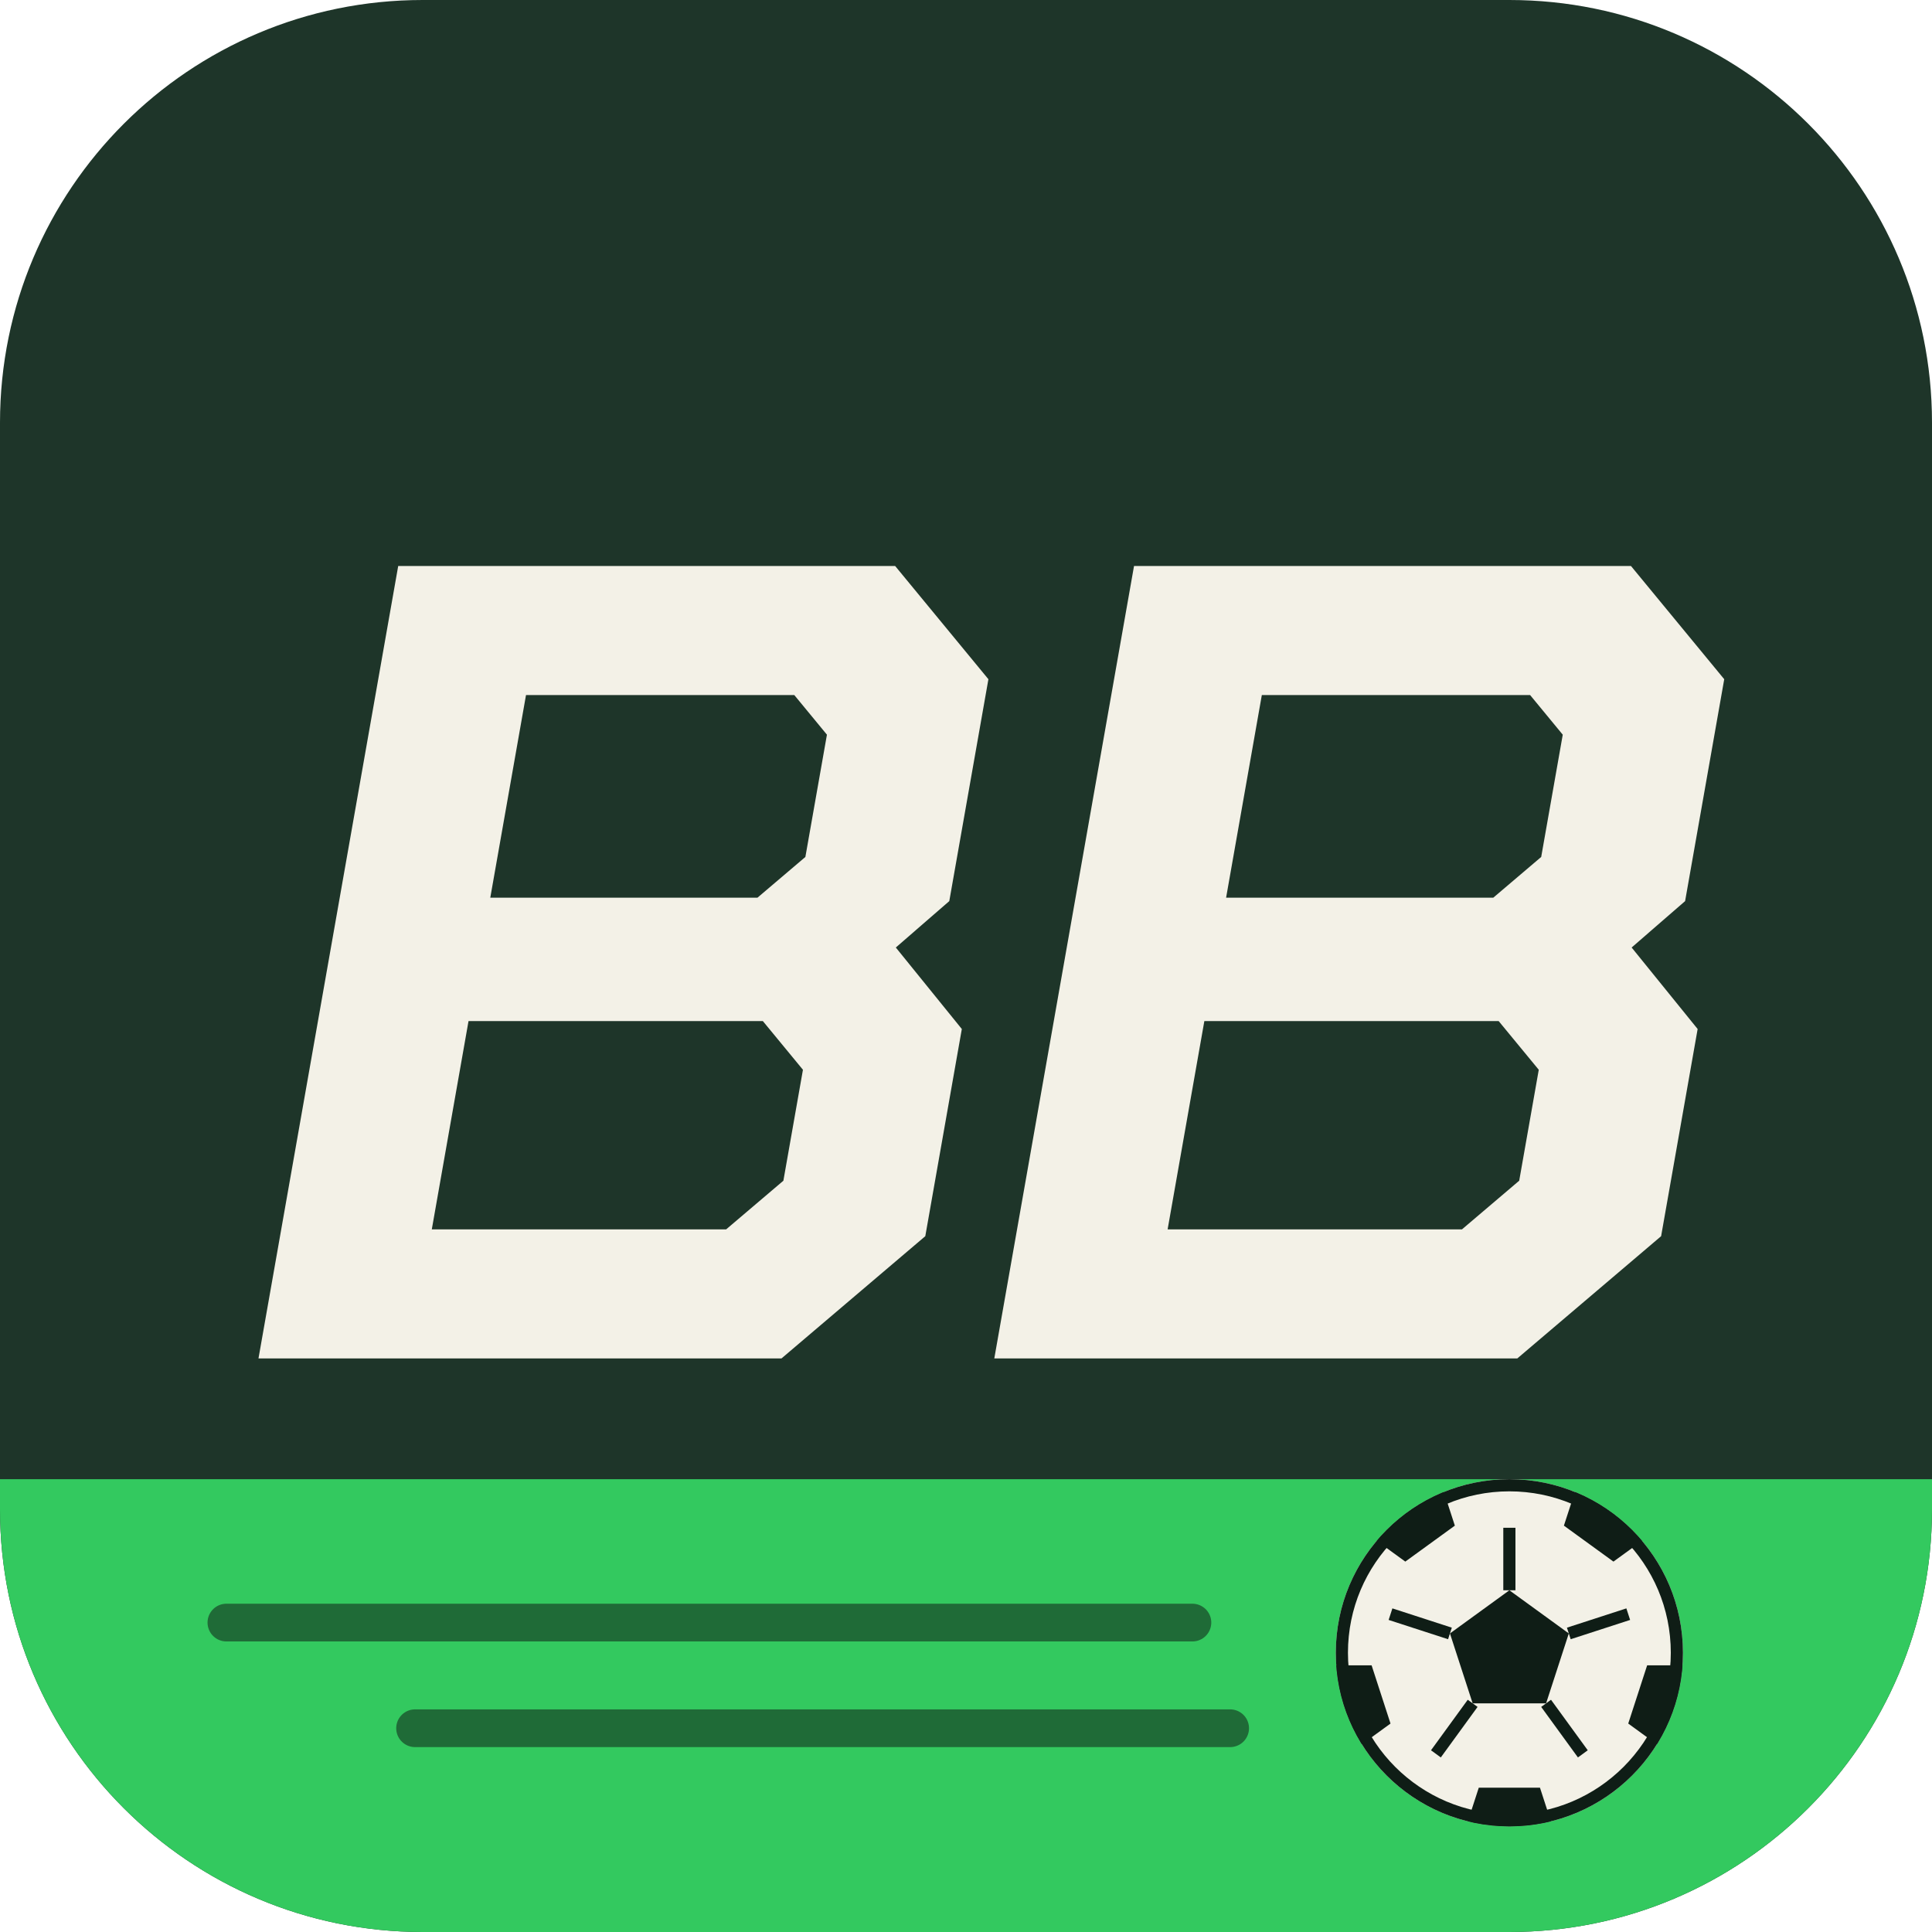
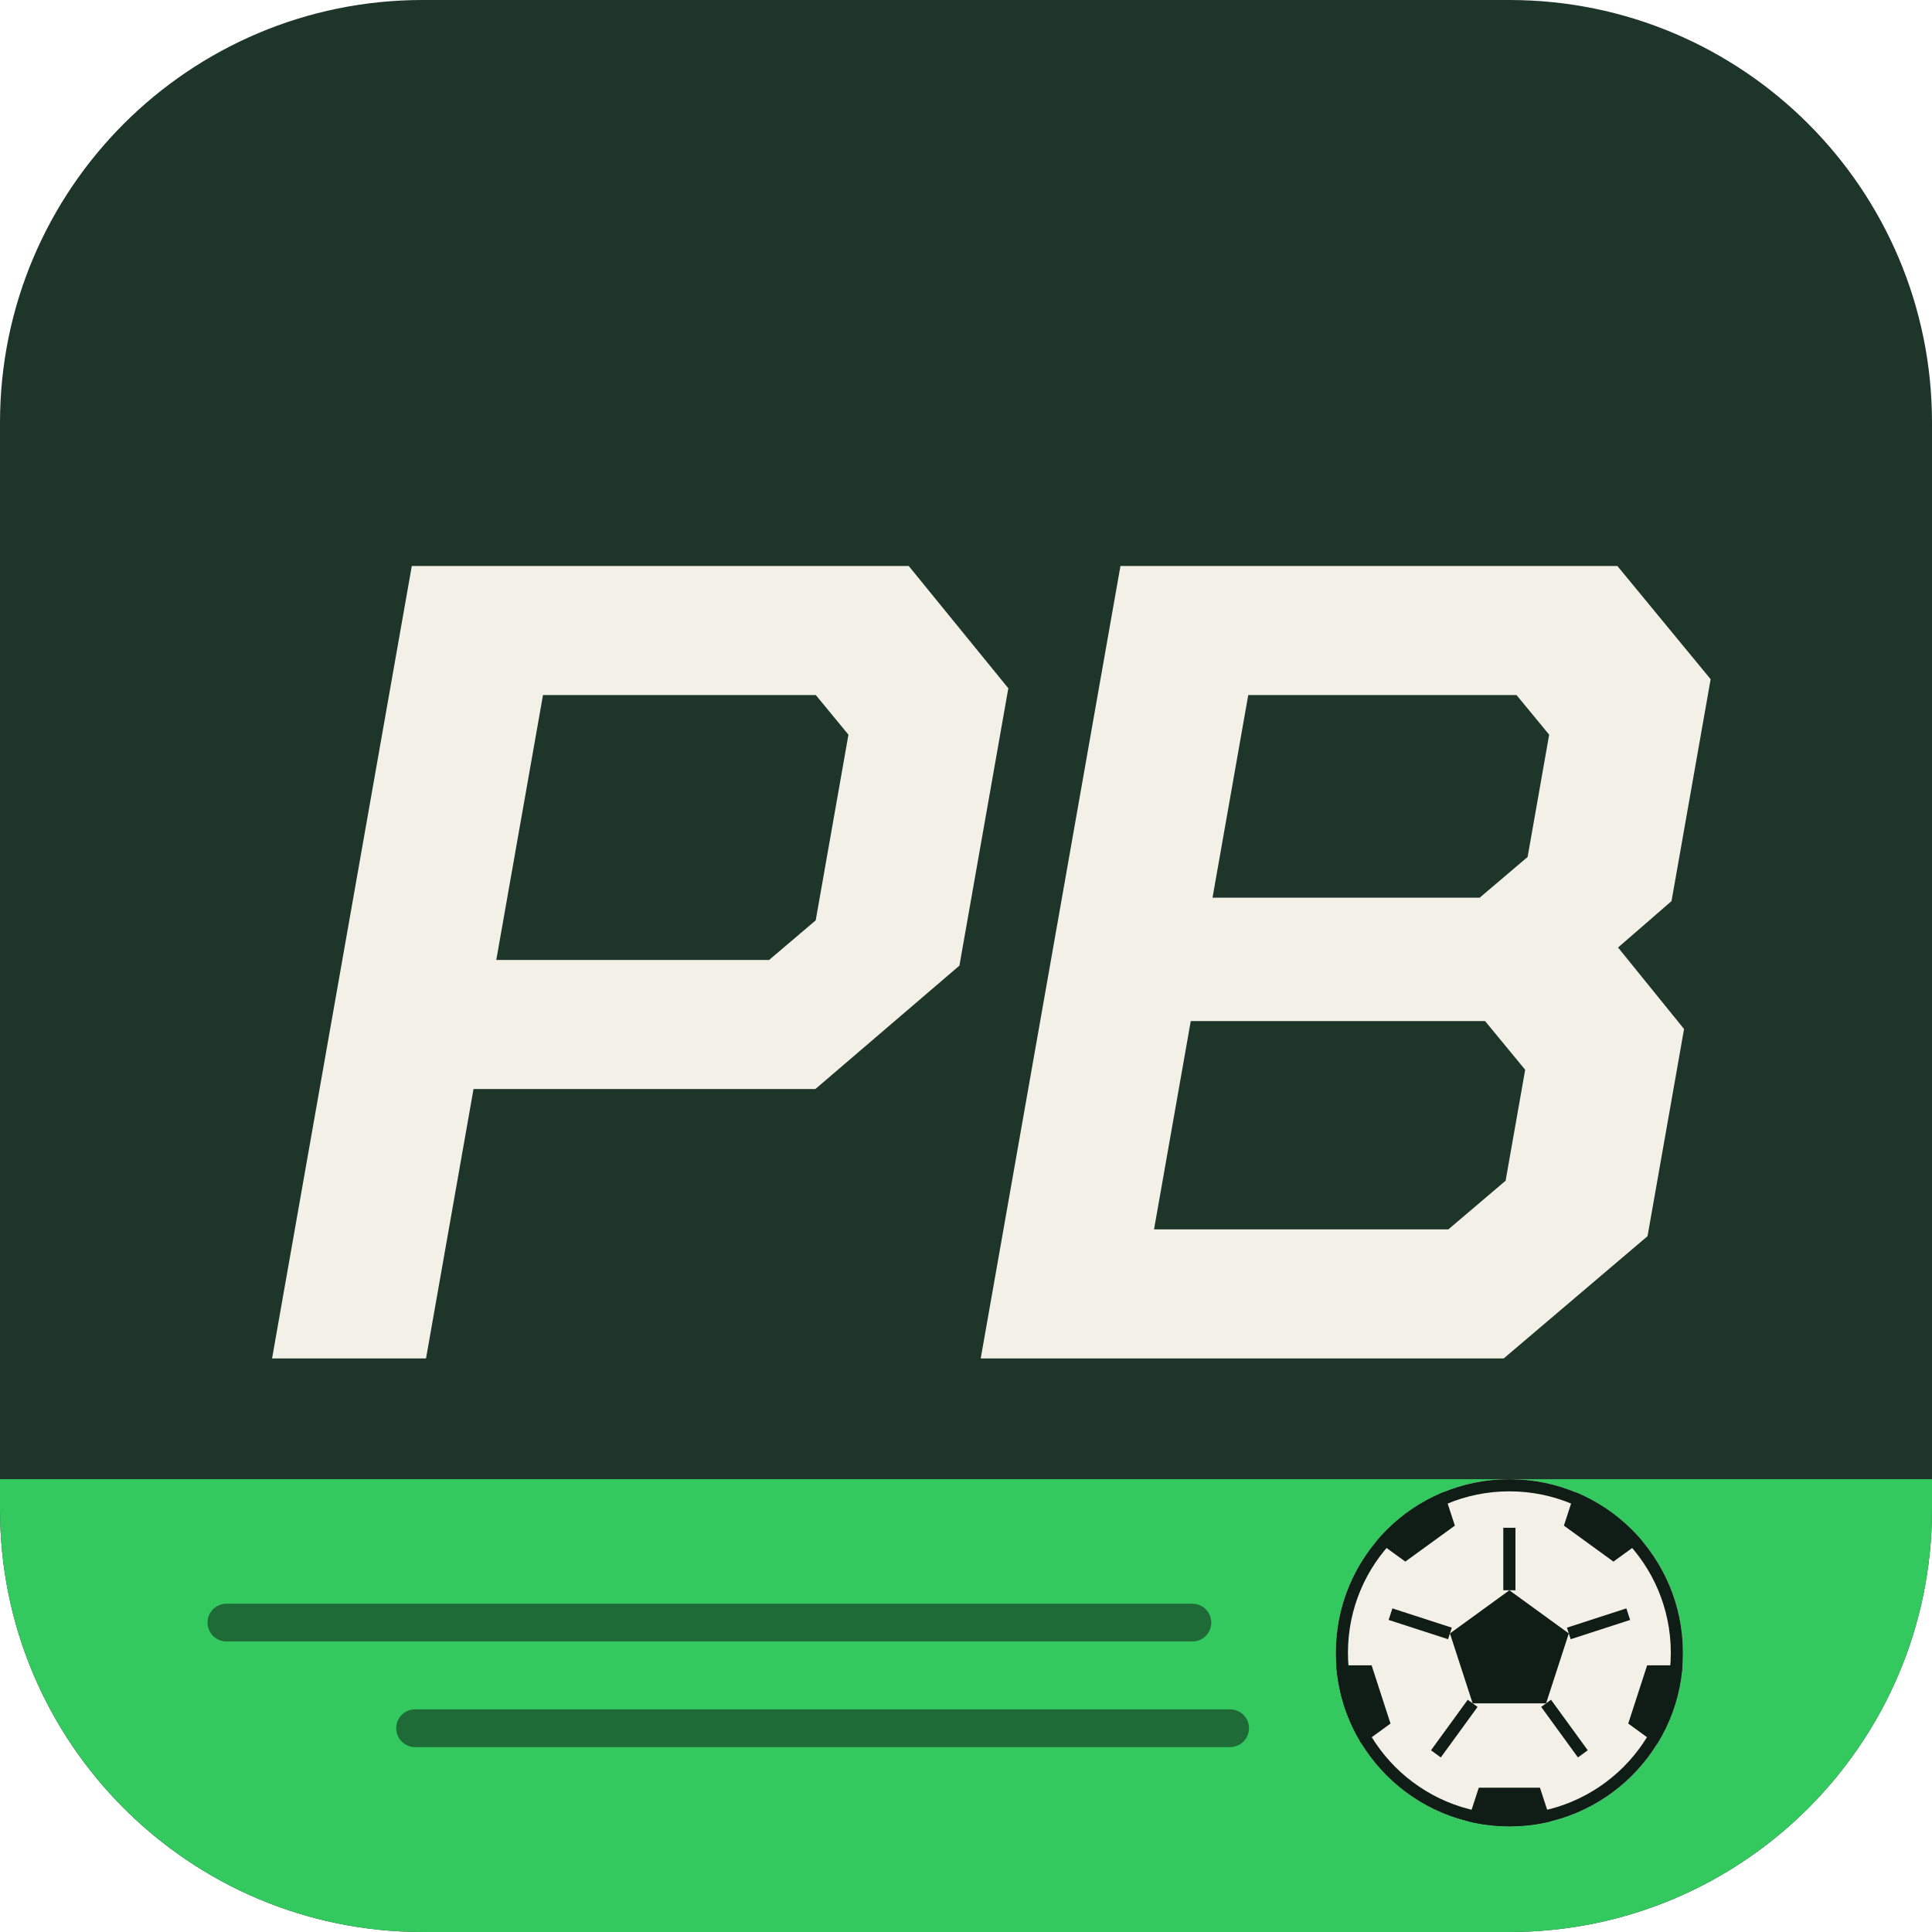
<svg xmlns="http://www.w3.org/2000/svg" viewBox="0 0 512 512" width="512" height="512">
  <clipPath id="ri">
    <rect width="512" height="512" rx="112" />
  </clipPath>
  <g clip-path="url(#ri)">
    <rect width="512" height="512" fill="#1e3529" />
-     <path d="M105.529 150.0H237.229L261.939 180.0L251.571 238.8L237.402 251.1L254.893 272.7L245.213 327.6L207.1 360.0H68.5ZM200.73 237.9 213.434 227.1 219.147 194.7 210.498 184.2H139.398L129.93 237.9ZM192.43 325.8 207.605 312.9 212.789 283.5 202.164 270.6H124.164L114.43 325.8ZM300.529 150.0H432.229L456.939 180.0L446.571 238.8L432.402 251.1L449.893 272.7L440.213 327.6L402.1 360.0H263.5ZM395.73 237.9 408.434 227.1 414.147 194.7 405.498 184.2H334.398L324.93 237.9ZM387.43 325.8 402.605 312.9 407.789 283.5 397.164 270.6H319.164L309.43 325.8Z" fill="#f3f1e7" />
+     <path d="M109.129 150.0H240.829L267.216 182.4L254.256 255.9L216.09 288.6H125.49L112.9 360.0H72.1ZM203.82 254.4 216.172 243.9 224.847 194.7 216.198 184.2H143.898L131.52 254.4ZM296.929 150.0H428.629L453.339 180.0L442.971 238.8L428.802 251.1L446.293 272.7L436.613 327.6L398.5 360.0H259.9ZM392.13 237.9 404.834 227.1 410.547 194.7 401.898 184.2H330.798L321.33 237.9ZM383.83 325.8 399.005 312.9 404.189 283.5 393.564 270.6H315.564L305.83 325.8Z" fill="#f3f1e7" />
    <rect x="0" y="392.0" width="512" height="120.0" fill="#33c95f" />
    <path d="M60.0 430.0 L316.0 430.0 M110.0 458.0 L326.0 458.0" stroke="#0f1d16" stroke-width="10.0" stroke-linecap="round" opacity=".55" />
    <circle cx="400.0" cy="438.0" r="46.0" fill="#f3f1e7" />
    <clipPath id="bc40043846">
      <circle cx="400.0" cy="438.0" r="46.0" />
    </clipPath>
    <g clip-path="url(#bc40043846)">
      <polygon points="400.00,421.44 415.75,432.88 409.73,451.40 390.27,451.40 384.25,432.88" fill="#0f1d16" />
      <line x1="400.00" y1="421.44" x2="400.00" y2="404.88" stroke="#0f1d16" stroke-width="3.22" />
      <polygon points="435.69,388.88 440.70,404.31 427.58,413.84 414.45,404.31 419.47,388.88" fill="#0f1d16" />
      <line x1="415.75" y1="432.88" x2="431.50" y2="427.77" stroke="#0f1d16" stroke-width="3.22" />
      <polygon points="457.75,456.76 444.62,466.30 431.50,456.76 436.51,441.33 452.74,441.33" fill="#0f1d16" />
      <line x1="409.73" y1="451.40" x2="419.47" y2="464.79" stroke="#0f1d16" stroke-width="3.22" />
      <polygon points="400.00,498.72 386.88,489.18 391.89,473.76 408.11,473.76 413.12,489.18" fill="#0f1d16" />
      <line x1="390.27" y1="451.40" x2="380.53" y2="464.79" stroke="#0f1d16" stroke-width="3.22" />
      <polygon points="342.25,456.76 347.26,441.33 363.49,441.33 368.50,456.76 355.38,466.30" fill="#0f1d16" />
      <line x1="384.25" y1="432.88" x2="368.50" y2="427.77" stroke="#0f1d16" stroke-width="3.22" />
      <polygon points="364.31,388.88 380.53,388.88 385.55,404.31 372.42,413.84 359.30,404.31" fill="#0f1d16" />
    </g>
    <circle cx="400.0" cy="438.0" r="44.39" fill="none" stroke="#0f1d16" stroke-width="3.22" />
  </g>
</svg>
